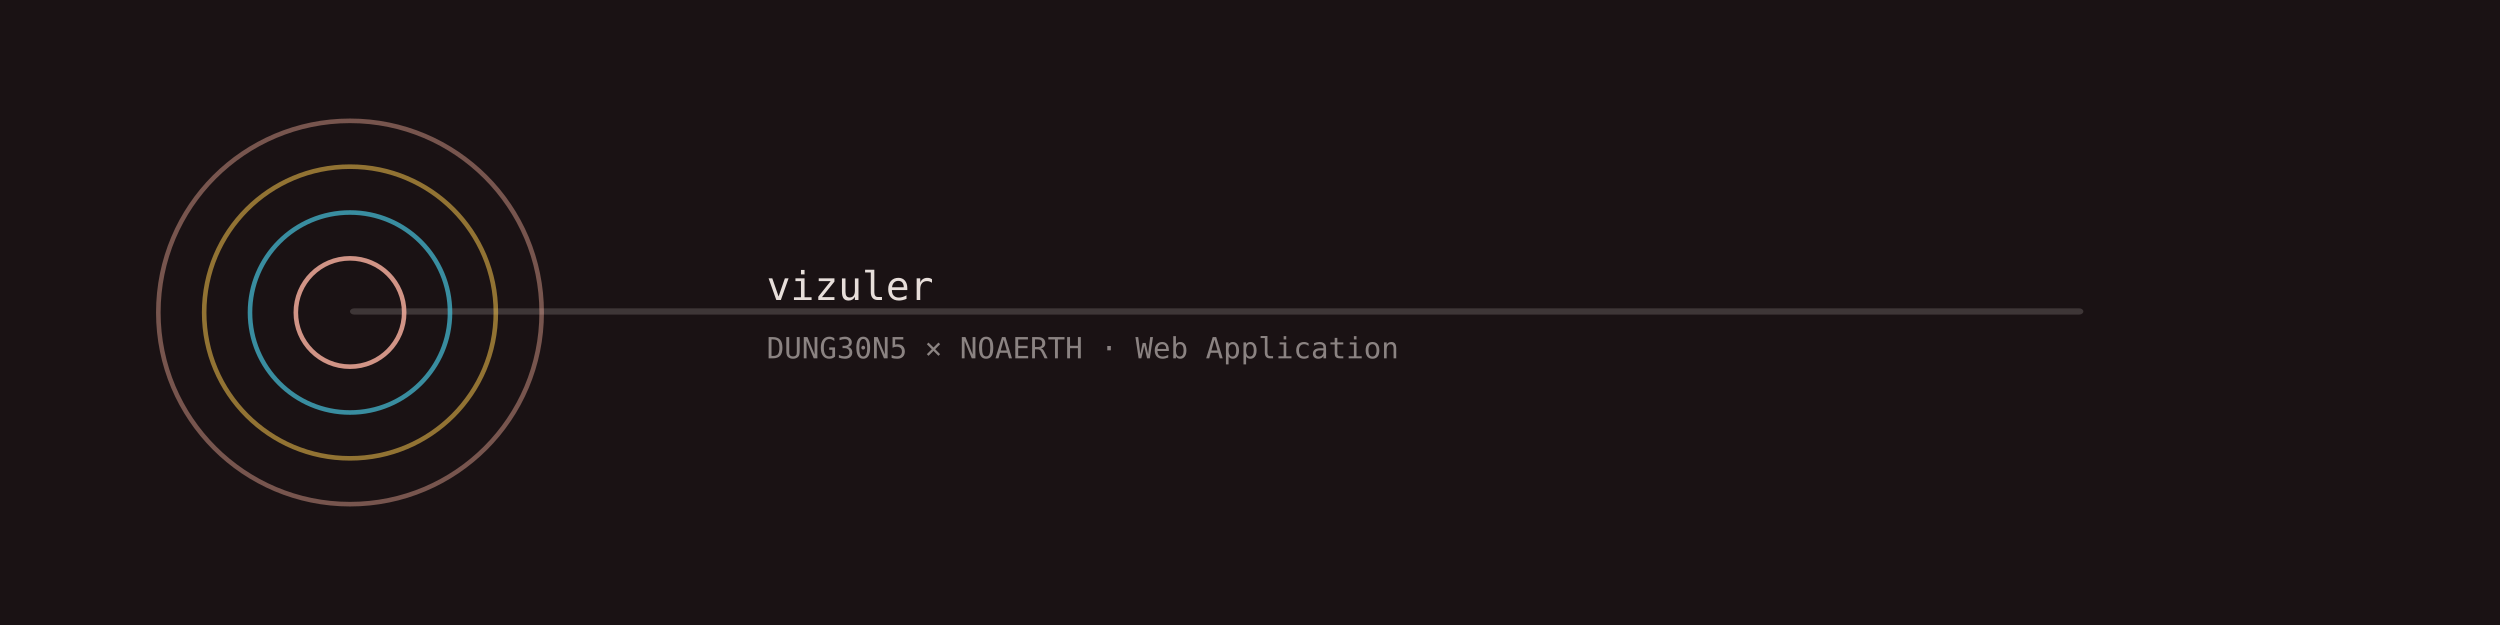
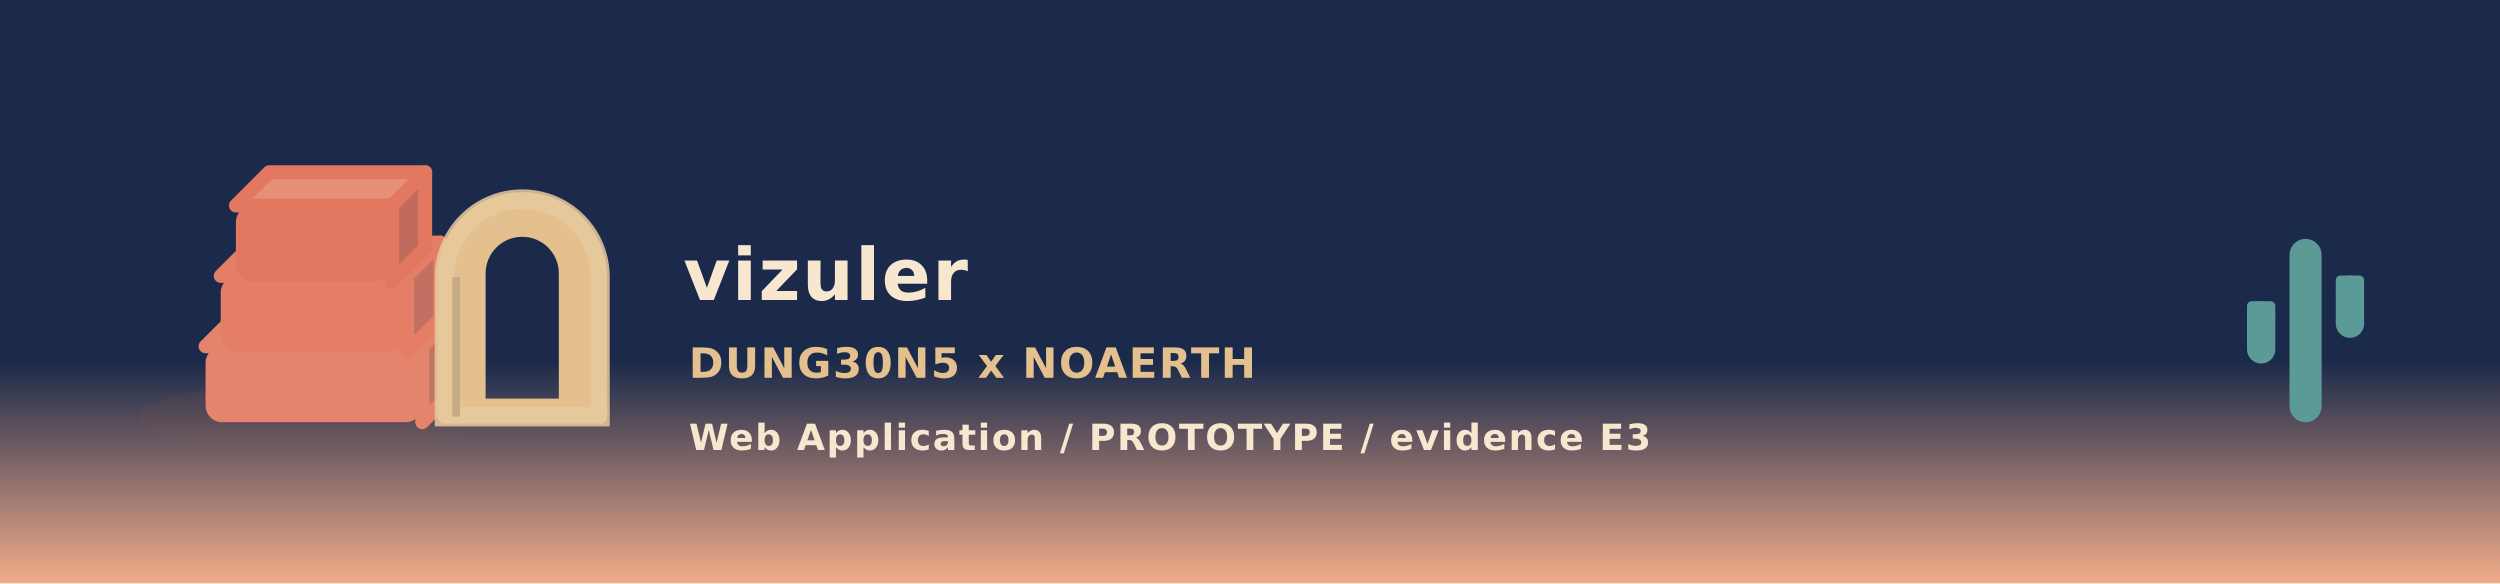
- <svg xmlns="http://www.w3.org/2000/svg" viewBox="0 0 1200 300" width="1200" height="300" role="img" aria-label="vizuler identity object">
-   <rect width="1200" height="300" fill="#1a1214" />
-   <defs>
-     <linearGradient id="gft" x1="0" y1="0" x2="1" y2="1">
-       <stop offset="0%" stop-color="#ffb4a2" />
-       <stop offset="100%" stop-color="#48cae4" />
-     </linearGradient>
-   </defs>
-   <rect x="168.00" y="148.00" width="832.00" height="3.00" rx="2.00" fill="rgba(253,244,240,0.160)" opacity="1.00" />
-   <circle cx="168.00" cy="150.00" r="26.00" fill="none" stroke="rgba(255,180,162,0.800)" stroke-width="2.20" opacity="1.00" />
-   <circle cx="168.00" cy="150.00" r="48.00" fill="none" stroke="rgba(72,202,228,0.670)" stroke-width="2.20" opacity="1.00" />
-   <circle cx="168.00" cy="150.00" r="70.00" fill="none" stroke="rgba(249,199,79,0.540)" stroke-width="2.20" opacity="1.00" />
-   <circle cx="168.00" cy="150.00" r="92.00" fill="none" stroke="rgba(255,180,162,0.410)" stroke-width="2.20" opacity="1.00" />
-   <text x="368" y="144" font-family="ui-monospace,Menlo,monospace" font-size="19" fill="rgba(253,244,240,0.900)">vizuler</text>
-   <text x="368" y="172" font-family="ui-monospace,Menlo,monospace" font-size="14" fill="rgba(253,244,240,0.500)">DUNG30N5 × NOAERTH · Web Application</text>
+ <svg xmlns="http://www.w3.org/2000/svg" width="900" height="210" viewBox="0 0 900 210" role="img" aria-label="vizuler - identity object">
+   <linearGradient id="skyf" x1="0" y1="0" x2="0" y2="1">
+     <stop offset="0" stop-color="#1b2a4a" />
+     <stop offset="0.62" stop-color="#1b2a4a" />
+     <stop offset="1" stop-color="#f3ad8a" />
+   </linearGradient>
+   <rect width="900" height="210" fill="url(#skyf)" />
+   <rect x="0" y="352" width="900" height="-142" fill="#e3c08d" />
+   <rect x="0" y="352" width="900" height="3" fill="#e6c596" />
+   <ellipse cx="112" cy="150" rx="62" ry="12" fill="rgba(138,90,68,0.11)" />
+   <path d="M74,124.67 L152,124.67 L164,112.67 L86,112.67 Z" fill="#e99a82" stroke="#e5846c" stroke-width="5" stroke-linejoin="round" />
+   <path d="M152,124.67 L164,112.67 L164,140 L152,152 Z" fill="#c37566" stroke="#e5846c" stroke-width="5" stroke-linejoin="round" />
+   <rect x="74" y="124.67" width="78" height="27.33" rx="6" fill="#e5846c" />
+   <path d="M79.46,99.33 L146.54,99.33 L158.54,87.33 L91.46,87.33 Z" fill="#e8957d" stroke="#e47e66" stroke-width="5" stroke-linejoin="round" />
+   <path d="M146.54,99.33 L158.54,87.33 L158.54,114.67 L146.54,126.67 Z" fill="#c27061" stroke="#e47e66" stroke-width="5" stroke-linejoin="round" />
+   <rect x="79.46" y="99.33" width="67.08" height="27.33" rx="6" fill="#e47e66" />
+   <path d="M84.92,74 L141.08,74 L153.08,62 L96.92,62 Z" fill="#e79079" stroke="#e37861" stroke-width="5" stroke-linejoin="round" />
+   <path d="M141.08,74 L153.08,62 L153.08,89.33 L141.08,101.33 Z" fill="#c16b5d" stroke="#e37861" stroke-width="5" stroke-linejoin="round" />
+   <rect x="84.92" y="74" width="56.16" height="27.33" rx="6" fill="#e37861" />
+   <path d="M160,150 L160,99.68 A28,28 0 0 1 216,99.68 L216,150 Z M172.32,146 L172.32,98.43 A15.68,15.68 0 0 1 203.68,98.43 L203.68,146 Z" fill="#e3c08d" fill-rule="evenodd" stroke="#e3c08d" stroke-width="5" stroke-linejoin="round" />
+   <path d="M160,150 L160,99.68 A28,28 0 0 1 216,99.68 L216,150 Z" fill="none" stroke="#e8c99d" stroke-width="7" stroke-linecap="round" opacity="0.85" />
+   <rect x="162.8" y="99.68" width="2.8" height="50.32" fill="#c7ab84" />
+   <text x="246" y="108" font-family="Verdana,DejaVu Sans,sans-serif" font-size="26" font-weight="700" letter-spacing="0.6" fill="#f6e7ce" text-anchor="start">vizuler</text>
+   <text x="248" y="136" font-family="Verdana,DejaVu Sans,sans-serif" font-size="15" font-weight="700" letter-spacing="0.6" fill="#e3c08d" text-anchor="start">DUNG30N5 x NOAERTH</text>
+   <text x="248" y="162" font-family="Verdana,DejaVu Sans,sans-serif" font-size="13" font-weight="700" letter-spacing="0.6" fill="#f6e7ce" text-anchor="start">Web Application  /  PROTOTYPE  /  evidence E3</text>
+   <rect x="824.22" y="86" width="11.56" height="66" rx="5.78" fill="#5b9a97" />
+   <rect x="808.92" y="108.44" width="10.2" height="22.44" rx="5.1" fill="#5b9a97" />
+   <rect x="808.92" y="108.44" width="10.2" height="6.6" rx="1.7" fill="#5b9a97" />
+   <rect x="840.88" y="99.2" width="10.2" height="22.44" rx="5.1" fill="#5b9a97" />
+   <rect x="840.88" y="99.2" width="10.2" height="6.6" rx="1.7" fill="#5b9a97" />
</svg>
